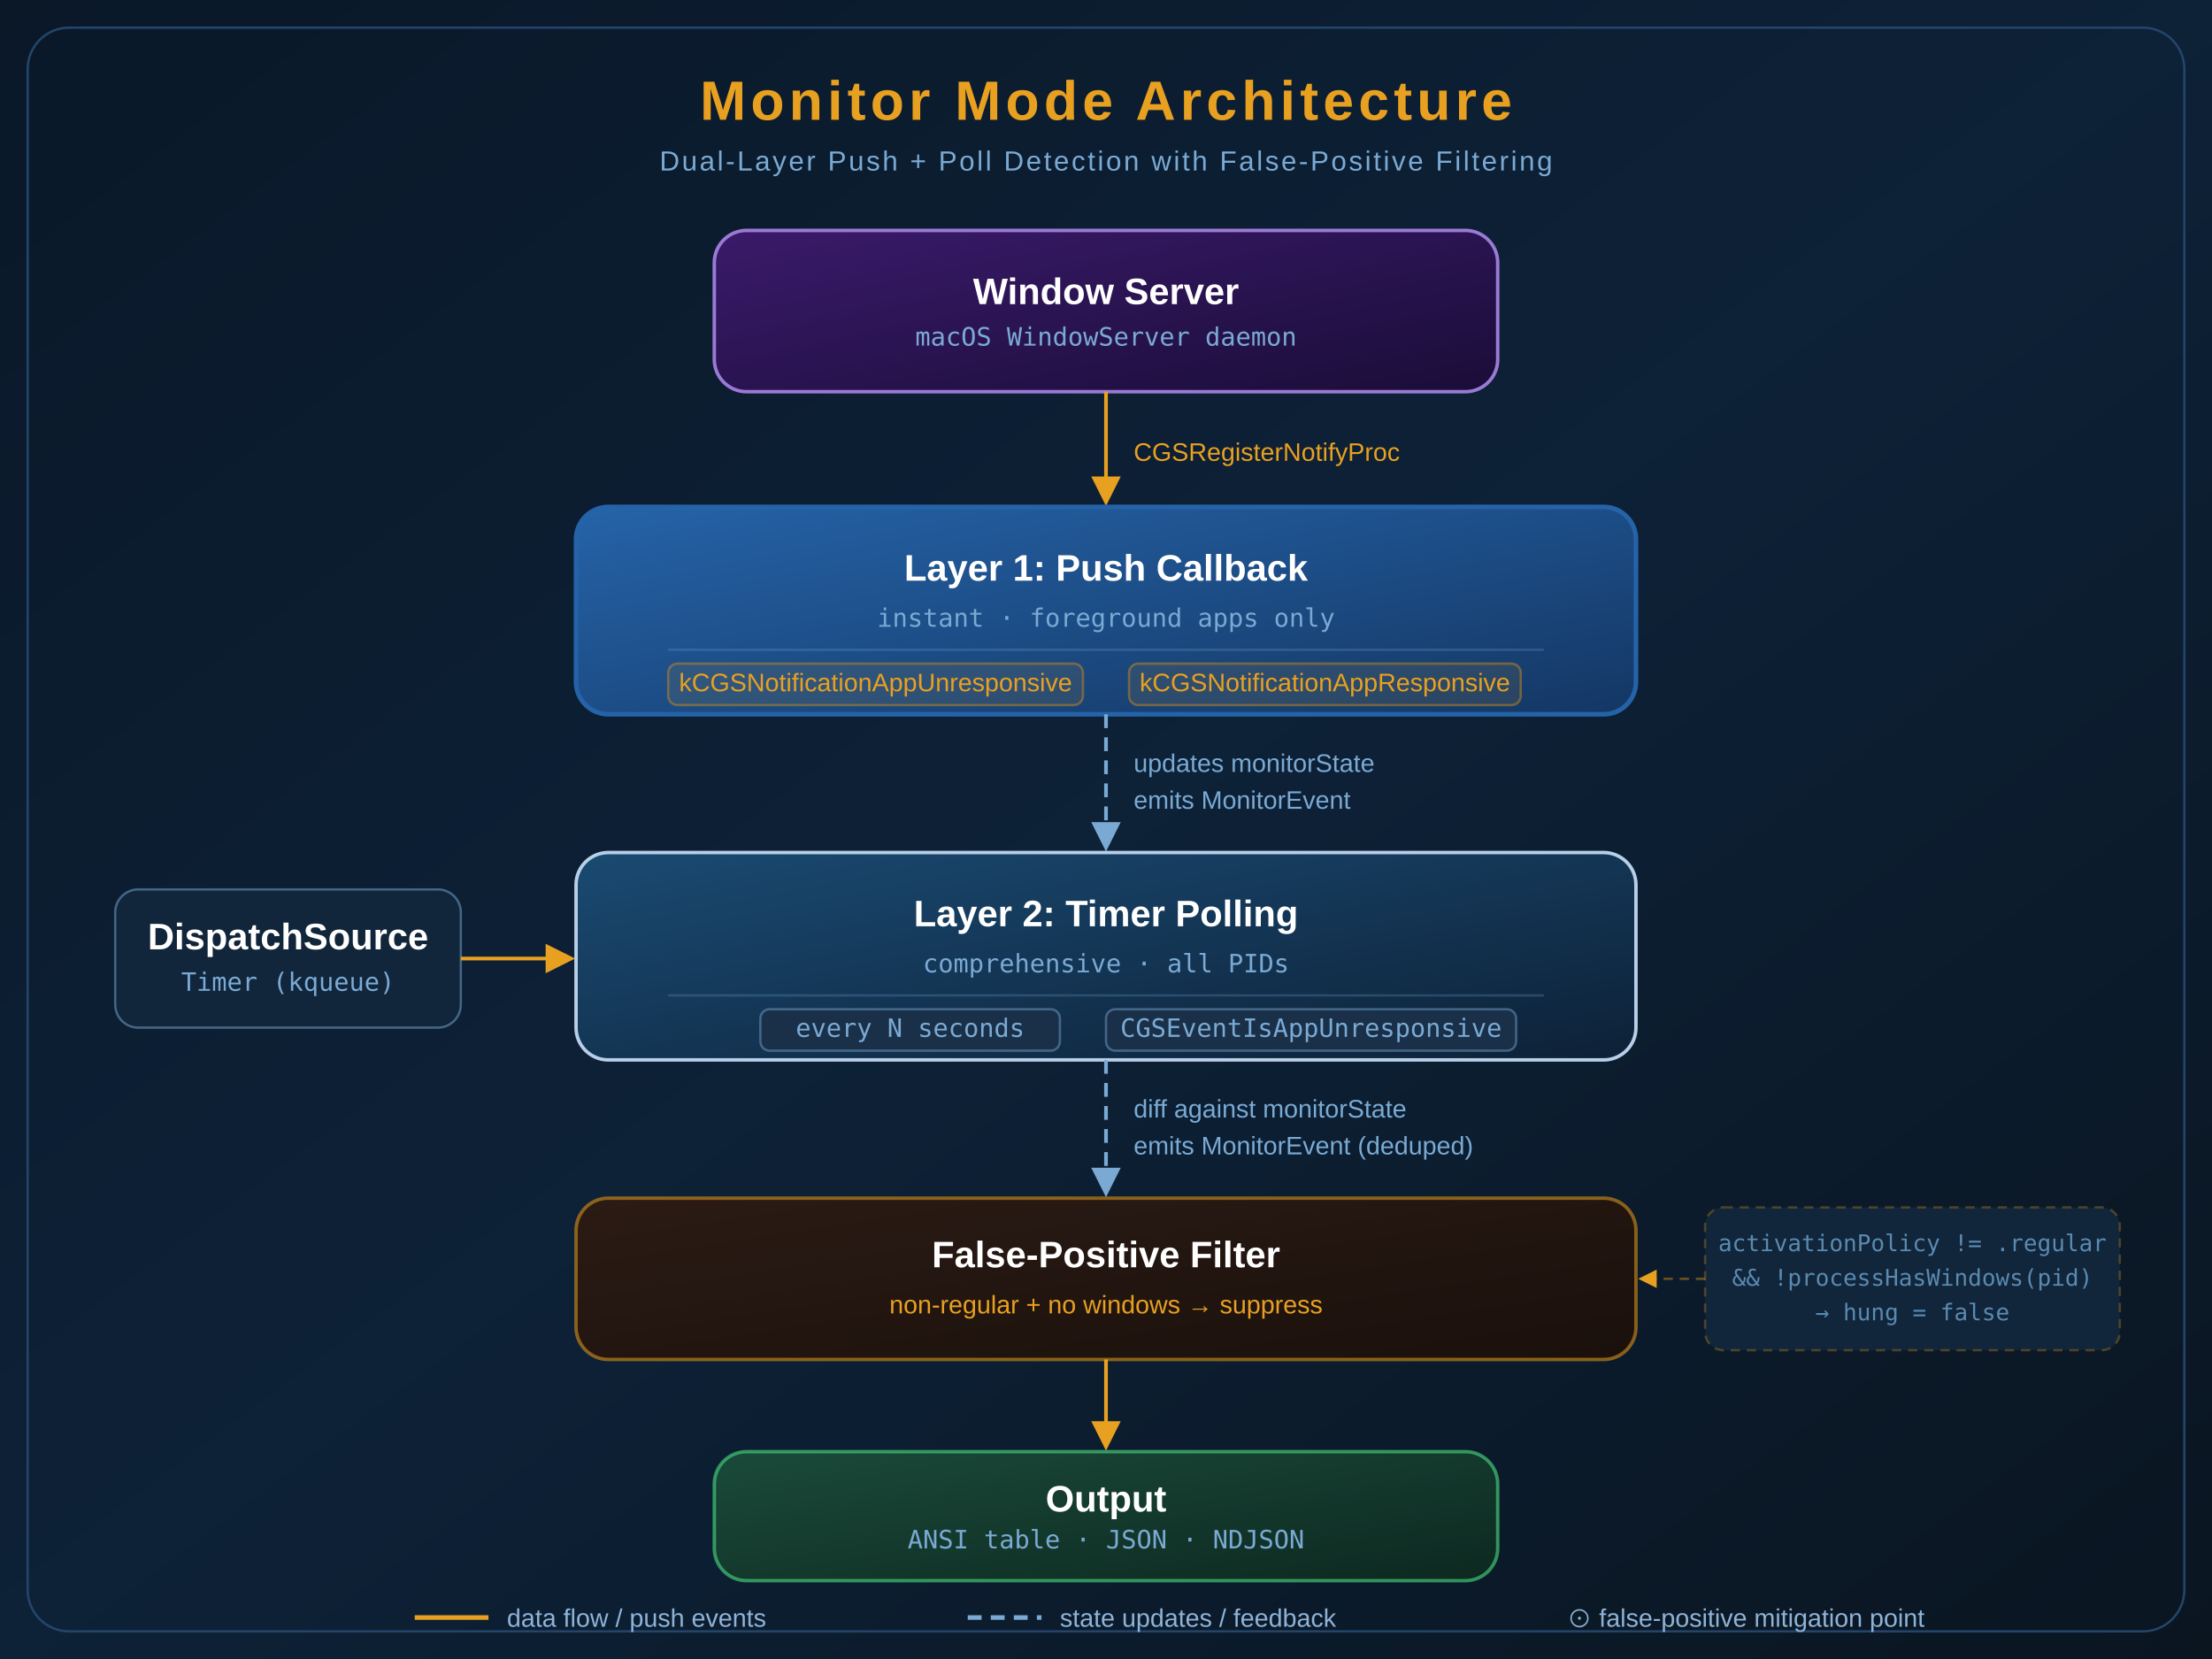
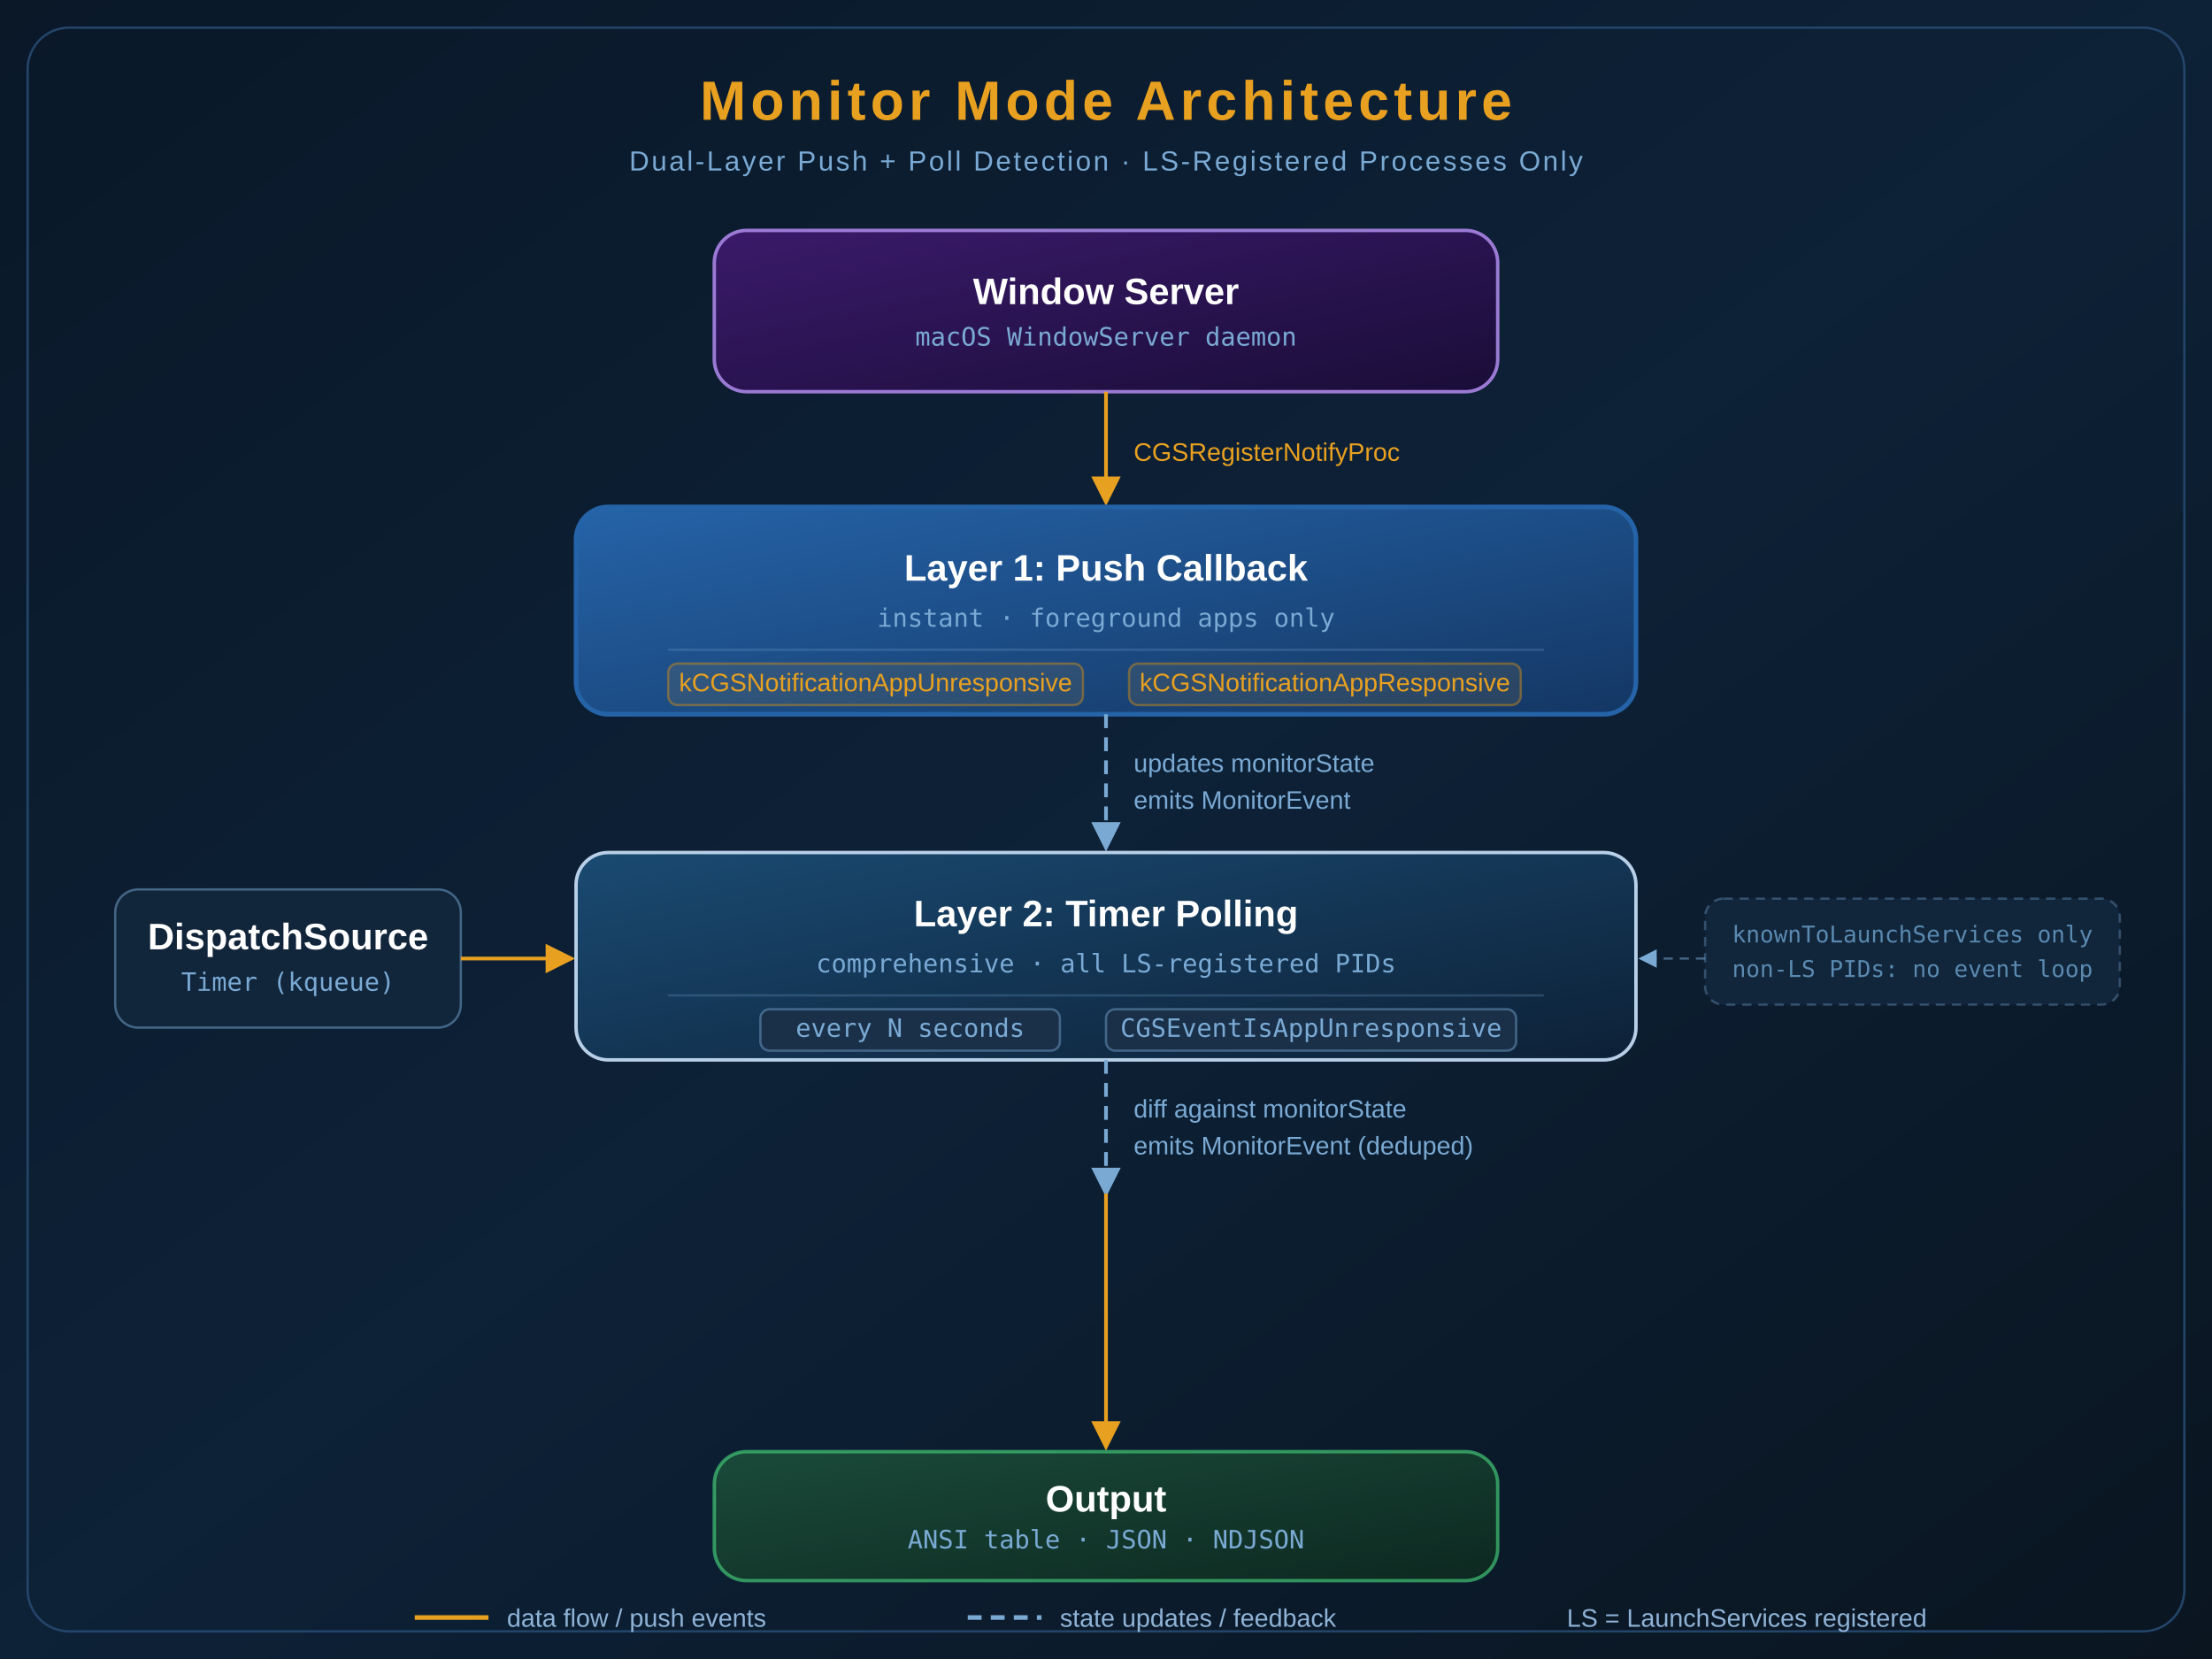
<svg xmlns="http://www.w3.org/2000/svg" width="960" height="720" viewBox="0 0 960 720">
  <defs>
    <linearGradient id="bgGrad" x1="0" y1="0" x2="1" y2="1">
      <stop offset="0%" stop-color="#0a1828" />
      <stop offset="50%" stop-color="#0d2137" />
      <stop offset="100%" stop-color="#0a1520" />
    </linearGradient>
    <linearGradient id="nodeGrad" x1="0" y1="0" x2="1" y2="1">
      <stop offset="0%" stop-color="#1a4a72" />
      <stop offset="100%" stop-color="#0d2137" />
    </linearGradient>
    <linearGradient id="centerGrad" x1="0" y1="0" x2="1" y2="1">
      <stop offset="0%" stop-color="#2563a8" />
      <stop offset="100%" stop-color="#143764" />
    </linearGradient>
    <linearGradient id="warnGrad" x1="0" y1="0" x2="1" y2="1">
      <stop offset="0%" stop-color="#2b1b14" />
      <stop offset="100%" stop-color="#1a100c" />
    </linearGradient>
    <linearGradient id="greenGrad" x1="0" y1="0" x2="1" y2="1">
      <stop offset="0%" stop-color="#1a4a3a" />
      <stop offset="100%" stop-color="#0d2820" />
    </linearGradient>
    <linearGradient id="purpleGrad" x1="0" y1="0" x2="1" y2="1">
      <stop offset="0%" stop-color="#3a1a6a" />
      <stop offset="100%" stop-color="#1a0d38" />
    </linearGradient>
    <linearGradient id="pillGrad" x1="0" y1="0" x2="1" y2="1">
      <stop offset="0%" stop-color="#295f90" />
      <stop offset="100%" stop-color="#1a4a72" />
    </linearGradient>
    <marker id="arrGold" markerWidth="8" markerHeight="8" refX="7" refY="4" orient="auto">
      <path d="M0,0 L8,4 L0,8 Z" fill="#e8a020" />
    </marker>
    <marker id="arrBlue" markerWidth="8" markerHeight="8" refX="7" refY="4" orient="auto">
      <path d="M0,0 L8,4 L0,8 Z" fill="#7aaad4" />
    </marker>
    <style>
      .titleMain { font: 700 24px "SF Pro Display","Helvetica Neue",Arial,sans-serif; fill:#e8a020; letter-spacing:2px; }
      .titleSub { font: 400 12px "SF Pro Text","Helvetica Neue",Arial,sans-serif; fill:#7aaad4; letter-spacing:1px; }
      .nodeTitle { font: 700 16px "SF Pro Display","Helvetica Neue",Arial,sans-serif; fill:#ffffff; }
      .nodeSub { font: 500 11px "SF Mono","Menlo",monospace; fill:#7aaad4; }
      .badgeTxt { font: 500 11px "SF Pro Text","Helvetica Neue",Arial,sans-serif; fill:#e8a020; }
      .arrLabelGold { font: 500 11px "SF Pro Text","Helvetica Neue",Arial,sans-serif; fill:#e8a020; }
      .arrLabelBlue { font: 500 11px "SF Pro Text","Helvetica Neue",Arial,sans-serif; fill:#7aaad4; }
      .legend { font: 500 11px "SF Pro Text","Helvetica Neue",Arial,sans-serif; fill:#8fb3d7; }
      .annotation { font: 400 10px "SF Mono","Menlo",monospace; fill:#5a8ab0; }
    </style>
  </defs>
  <rect x="0" y="0" width="960" height="720" fill="url(#bgGrad)" />
  <rect x="12" y="12" width="936" height="696" rx="18" fill="none" stroke="#24456a" stroke-width="1" />
  <text x="480" y="52" text-anchor="middle" class="titleMain">Monitor Mode Architecture</text>
-   <text x="480" y="74" text-anchor="middle" class="titleSub">Dual-Layer Push + Poll Detection with False-Positive Filtering</text>
+   <text x="480" y="74" text-anchor="middle" class="titleSub">Dual-Layer Push + Poll Detection · LS-Registered Processes Only</text>
  <rect x="310" y="100" width="340" height="70" rx="14" fill="url(#purpleGrad)" stroke="#9a7ad4" stroke-width="1.5" />
  <text x="480" y="132" text-anchor="middle" class="nodeTitle">Window Server</text>
  <text x="480" y="150" text-anchor="middle" class="nodeSub">macOS WindowServer daemon</text>
  <path d="M480 170 L480 218" stroke="#e8a020" stroke-width="1.6" marker-end="url(#arrGold)" />
  <text x="492" y="200" class="arrLabelGold">CGSRegisterNotifyProc</text>
  <rect x="250" y="220" width="460" height="90" rx="14" fill="url(#centerGrad)" stroke="#2563a8" stroke-width="2" />
  <text x="480" y="252" text-anchor="middle" class="nodeTitle">Layer 1: Push Callback</text>
  <text x="480" y="272" text-anchor="middle" class="nodeSub">instant · foreground apps only</text>
  <line x1="290" y1="282" x2="670" y2="282" stroke="#7aaad4" stroke-opacity="0.25" />
  <rect x="290" y="288" width="180" height="18" rx="4" fill="#e8a020" fill-opacity="0.10" stroke="#c8881a" stroke-opacity="0.5" />
  <text x="380" y="300" text-anchor="middle" class="badgeTxt">kCGSNotificationAppUnresponsive</text>
  <rect x="490" y="288" width="170" height="18" rx="4" fill="#e8a020" fill-opacity="0.10" stroke="#c8881a" stroke-opacity="0.5" />
  <text x="575" y="300" text-anchor="middle" class="badgeTxt">kCGSNotificationAppResponsive</text>
  <path d="M480 310 L480 368" stroke="#7aaad4" stroke-width="1.6" stroke-dasharray="6,4" marker-end="url(#arrBlue)" />
  <text x="492" y="335" class="arrLabelBlue">updates monitorState</text>
  <text x="492" y="351" class="arrLabelBlue">emits MonitorEvent</text>
  <rect x="50" y="386" width="150" height="60" rx="10" fill="#11253b" stroke="#7aaad4" stroke-opacity="0.5" stroke-width="1" />
  <text x="125" y="412" text-anchor="middle" class="nodeTitle" font-size="13" fill="#a8c8e8">DispatchSource</text>
  <text x="125" y="430" text-anchor="middle" class="nodeSub">Timer (kqueue)</text>
  <path d="M200 416 L248 416" stroke="#e8a020" stroke-width="1.6" marker-end="url(#arrGold)" />
  <rect x="250" y="370" width="460" height="90" rx="14" fill="url(#nodeGrad)" stroke="#b8cfe8" stroke-width="1.5" />
  <text x="480" y="402" text-anchor="middle" class="nodeTitle">Layer 2: Timer Polling</text>
-   <text x="480" y="422" text-anchor="middle" class="nodeSub">comprehensive · all PIDs</text>
+   <text x="480" y="422" text-anchor="middle" class="nodeSub">comprehensive · all LS-registered PIDs</text>
  <line x1="290" y1="432" x2="670" y2="432" stroke="#7aaad4" stroke-opacity="0.25" />
  <rect x="330" y="438" width="130" height="18" rx="4" fill="#1a3049" stroke="#7aaad4" stroke-opacity="0.45" />
  <text x="395" y="450" text-anchor="middle" class="nodeSub">every N seconds</text>
  <rect x="480" y="438" width="178" height="18" rx="4" fill="#1a3049" stroke="#7aaad4" stroke-opacity="0.45" />
  <text x="569" y="450" text-anchor="middle" class="nodeSub">CGSEventIsAppUnresponsive</text>
  <path d="M480 460 L480 518" stroke="#7aaad4" stroke-width="1.6" stroke-dasharray="6,4" marker-end="url(#arrBlue)" />
  <text x="492" y="485" class="arrLabelBlue">diff against monitorState</text>
  <text x="492" y="501" class="arrLabelBlue">emits MonitorEvent (deduped)</text>
-   <rect x="250" y="520" width="460" height="70" rx="14" fill="url(#warnGrad)" stroke="#c8881a" stroke-opacity="0.65" stroke-width="1.5" />
-   <text x="480" y="550" text-anchor="middle" class="nodeTitle" fill="#e8c08a">False-Positive Filter</text>
-   <text x="480" y="570" text-anchor="middle" class="badgeTxt">non-regular + no windows → suppress</text>
-   <rect x="740" y="524" width="180" height="62" rx="8" fill="#11253b" stroke="#c8881a" stroke-opacity="0.35" stroke-width="1" stroke-dasharray="4,3" />
-   <text x="830" y="543" text-anchor="middle" class="annotation">activationPolicy != .regular</text>
-   <text x="830" y="558" text-anchor="middle" class="annotation">&amp;&amp; !processHasWindows(pid)</text>
-   <text x="830" y="573" text-anchor="middle" class="annotation">→ hung = false</text>
-   <path d="M740 555 L712 555" stroke="#c8881a" stroke-opacity="0.5" stroke-width="1" stroke-dasharray="4,3" marker-end="url(#arrGold)" />
-   <path d="M480 590 L480 628" stroke="#e8a020" stroke-width="1.6" marker-end="url(#arrGold)" />
+   <rect x="740" y="390" width="180" height="46" rx="8" fill="#11253b" stroke="#7aaad4" stroke-opacity="0.35" stroke-width="1" stroke-dasharray="4,3" />
+   <text x="830" y="409" text-anchor="middle" class="annotation">knownToLaunchServices only</text>
+   <text x="830" y="424" text-anchor="middle" class="annotation">non-LS PIDs: no event loop</text>
+   <path d="M740 416 L712 416" stroke="#7aaad4" stroke-opacity="0.5" stroke-width="1" stroke-dasharray="4,3" marker-end="url(#arrBlue)" />
+   <path d="M480 518 L480 628" stroke="#e8a020" stroke-width="1.6" marker-end="url(#arrGold)" />
  <rect x="310" y="630" width="340" height="56" rx="14" fill="url(#greenGrad)" stroke="#4ade80" stroke-opacity="0.6" stroke-width="1.5" />
  <text x="480" y="656" text-anchor="middle" class="nodeTitle" fill="#a8e8c0">Output</text>
  <text x="480" y="672" text-anchor="middle" class="nodeSub" fill="#5ecc90">ANSI table · JSON · NDJSON</text>
  <line x1="180" y1="702" x2="212" y2="702" stroke="#e8a020" stroke-width="2" />
  <text x="220" y="706" class="legend">data flow / push events</text>
  <line x1="420" y1="702" x2="452" y2="702" stroke="#7aaad4" stroke-width="2" stroke-dasharray="6,4" />
  <text x="460" y="706" class="legend">state updates / feedback</text>
-   <text x="680" y="706" class="legend" fill="#c8881a">⊙ false-positive mitigation point</text>
+   <text x="680" y="706" class="legend" fill="#7aaad4">LS = LaunchServices registered</text>
</svg>
